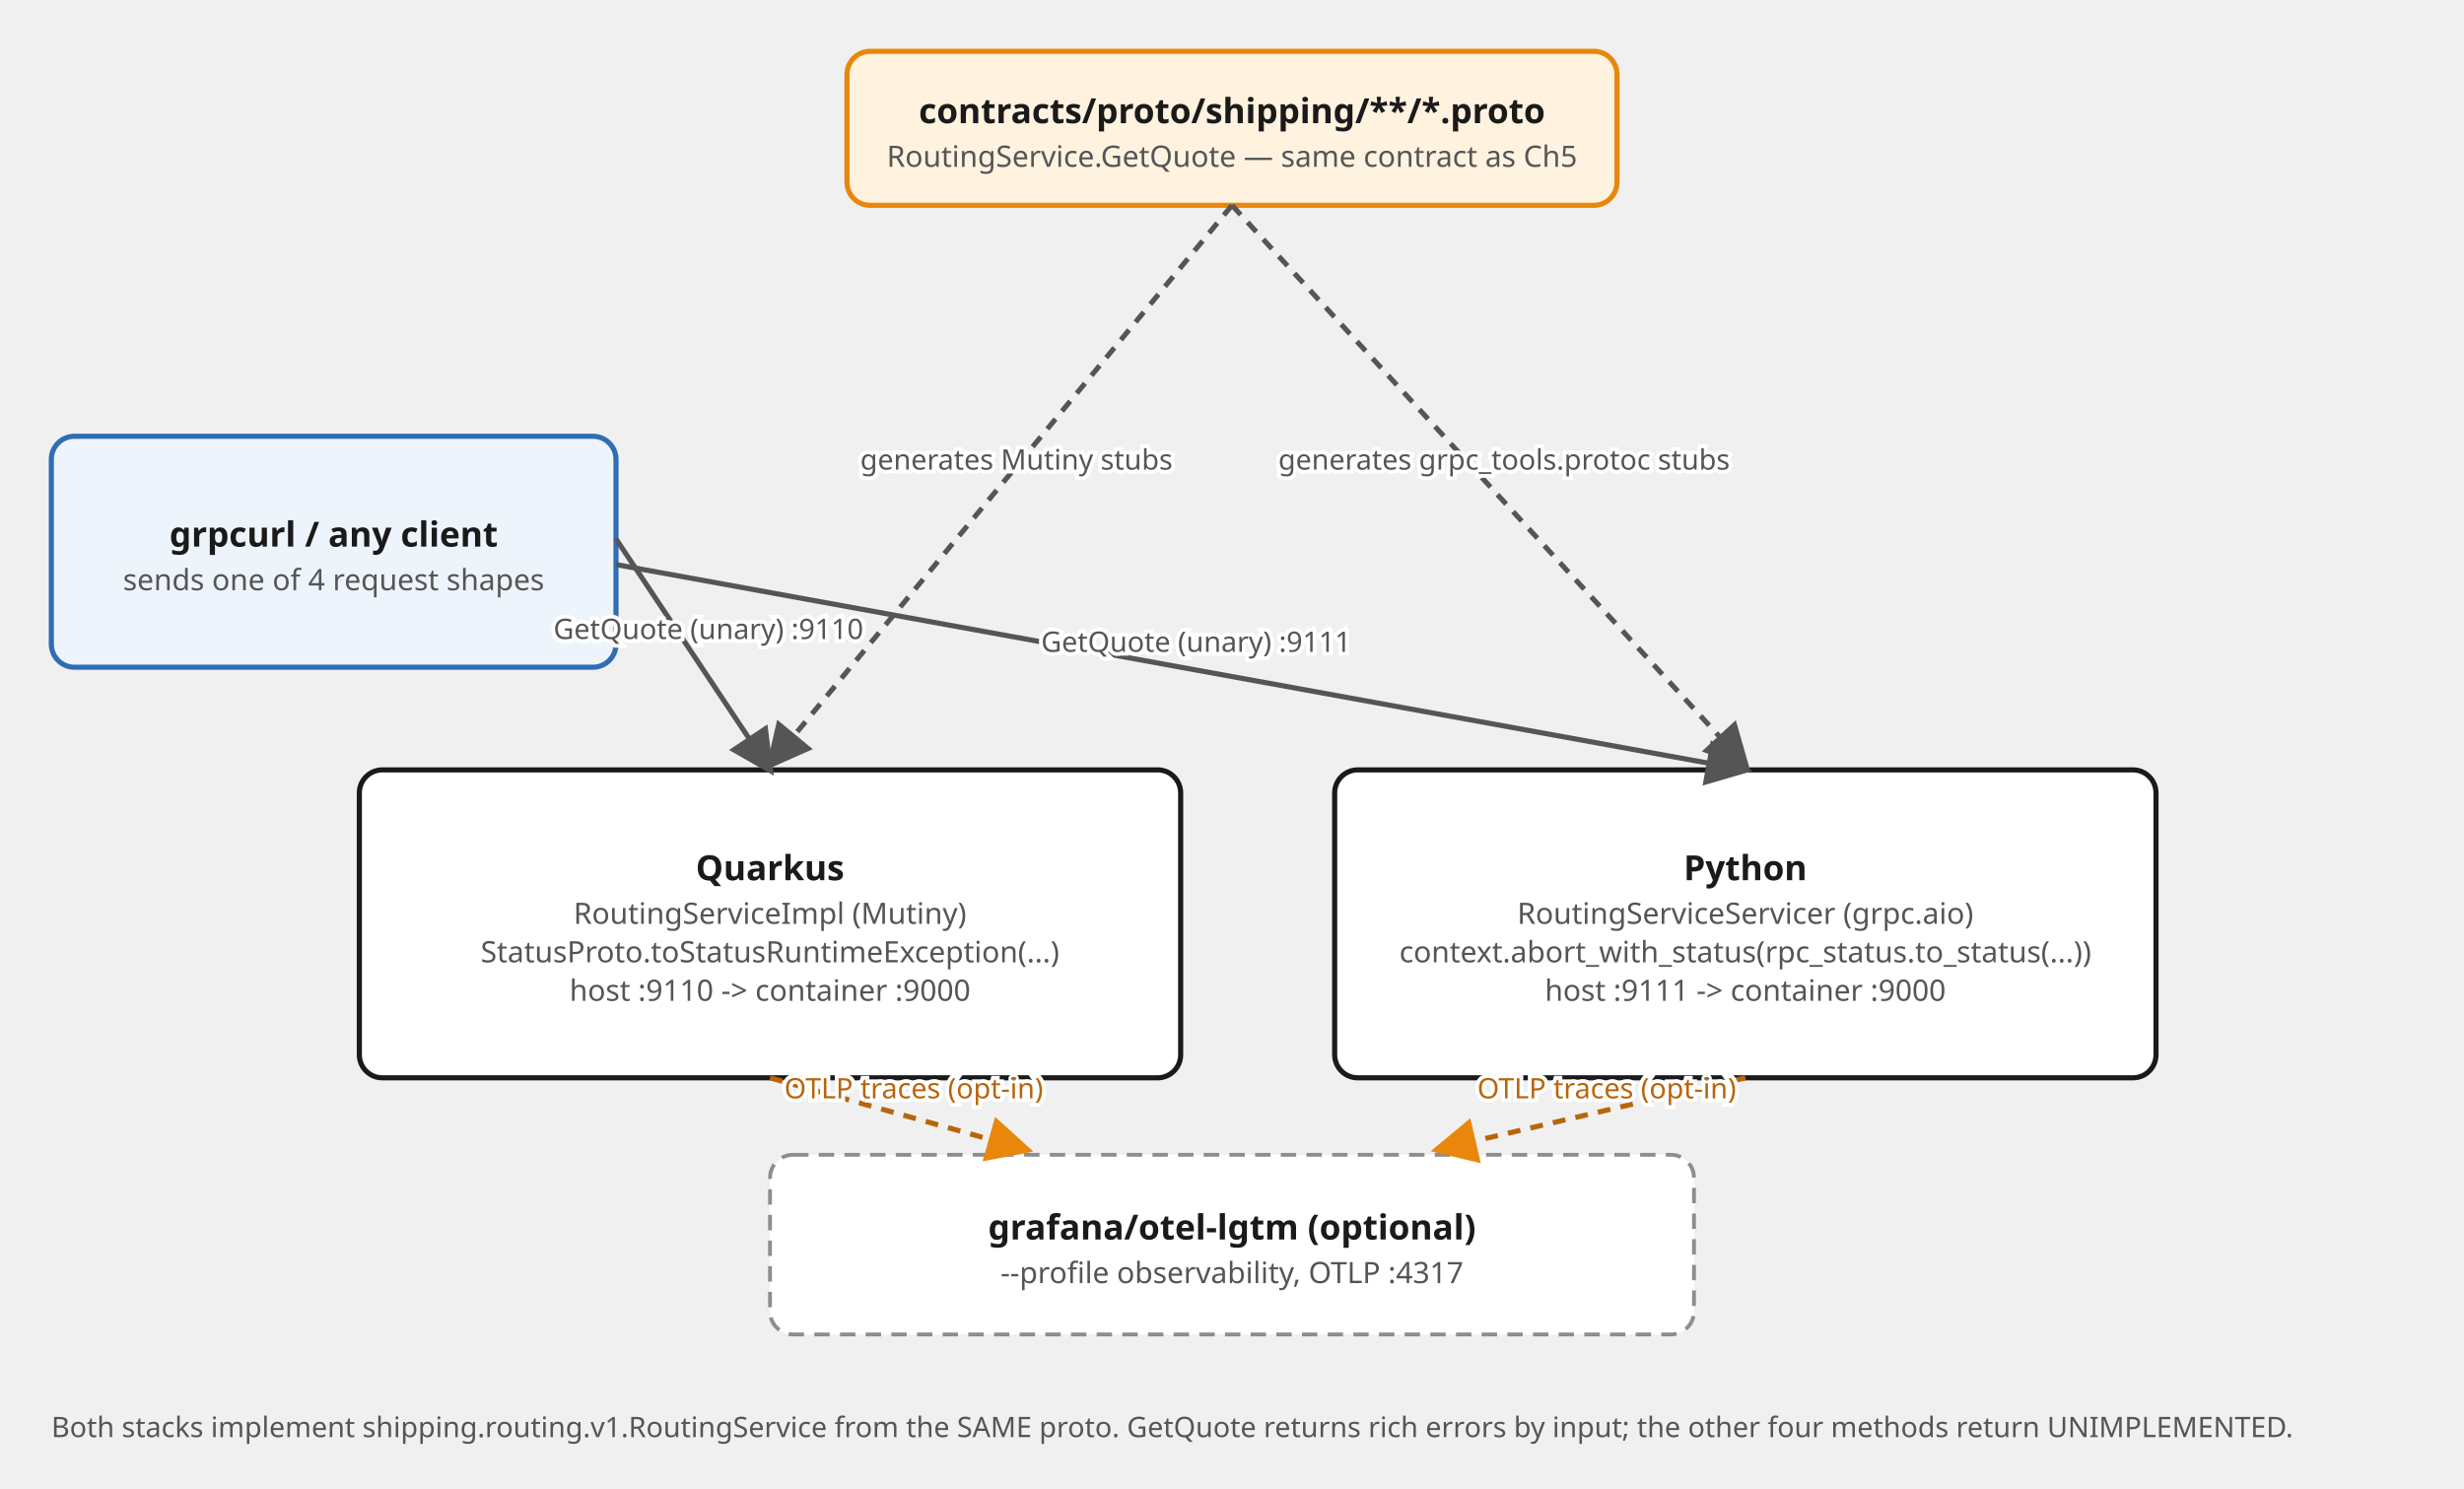
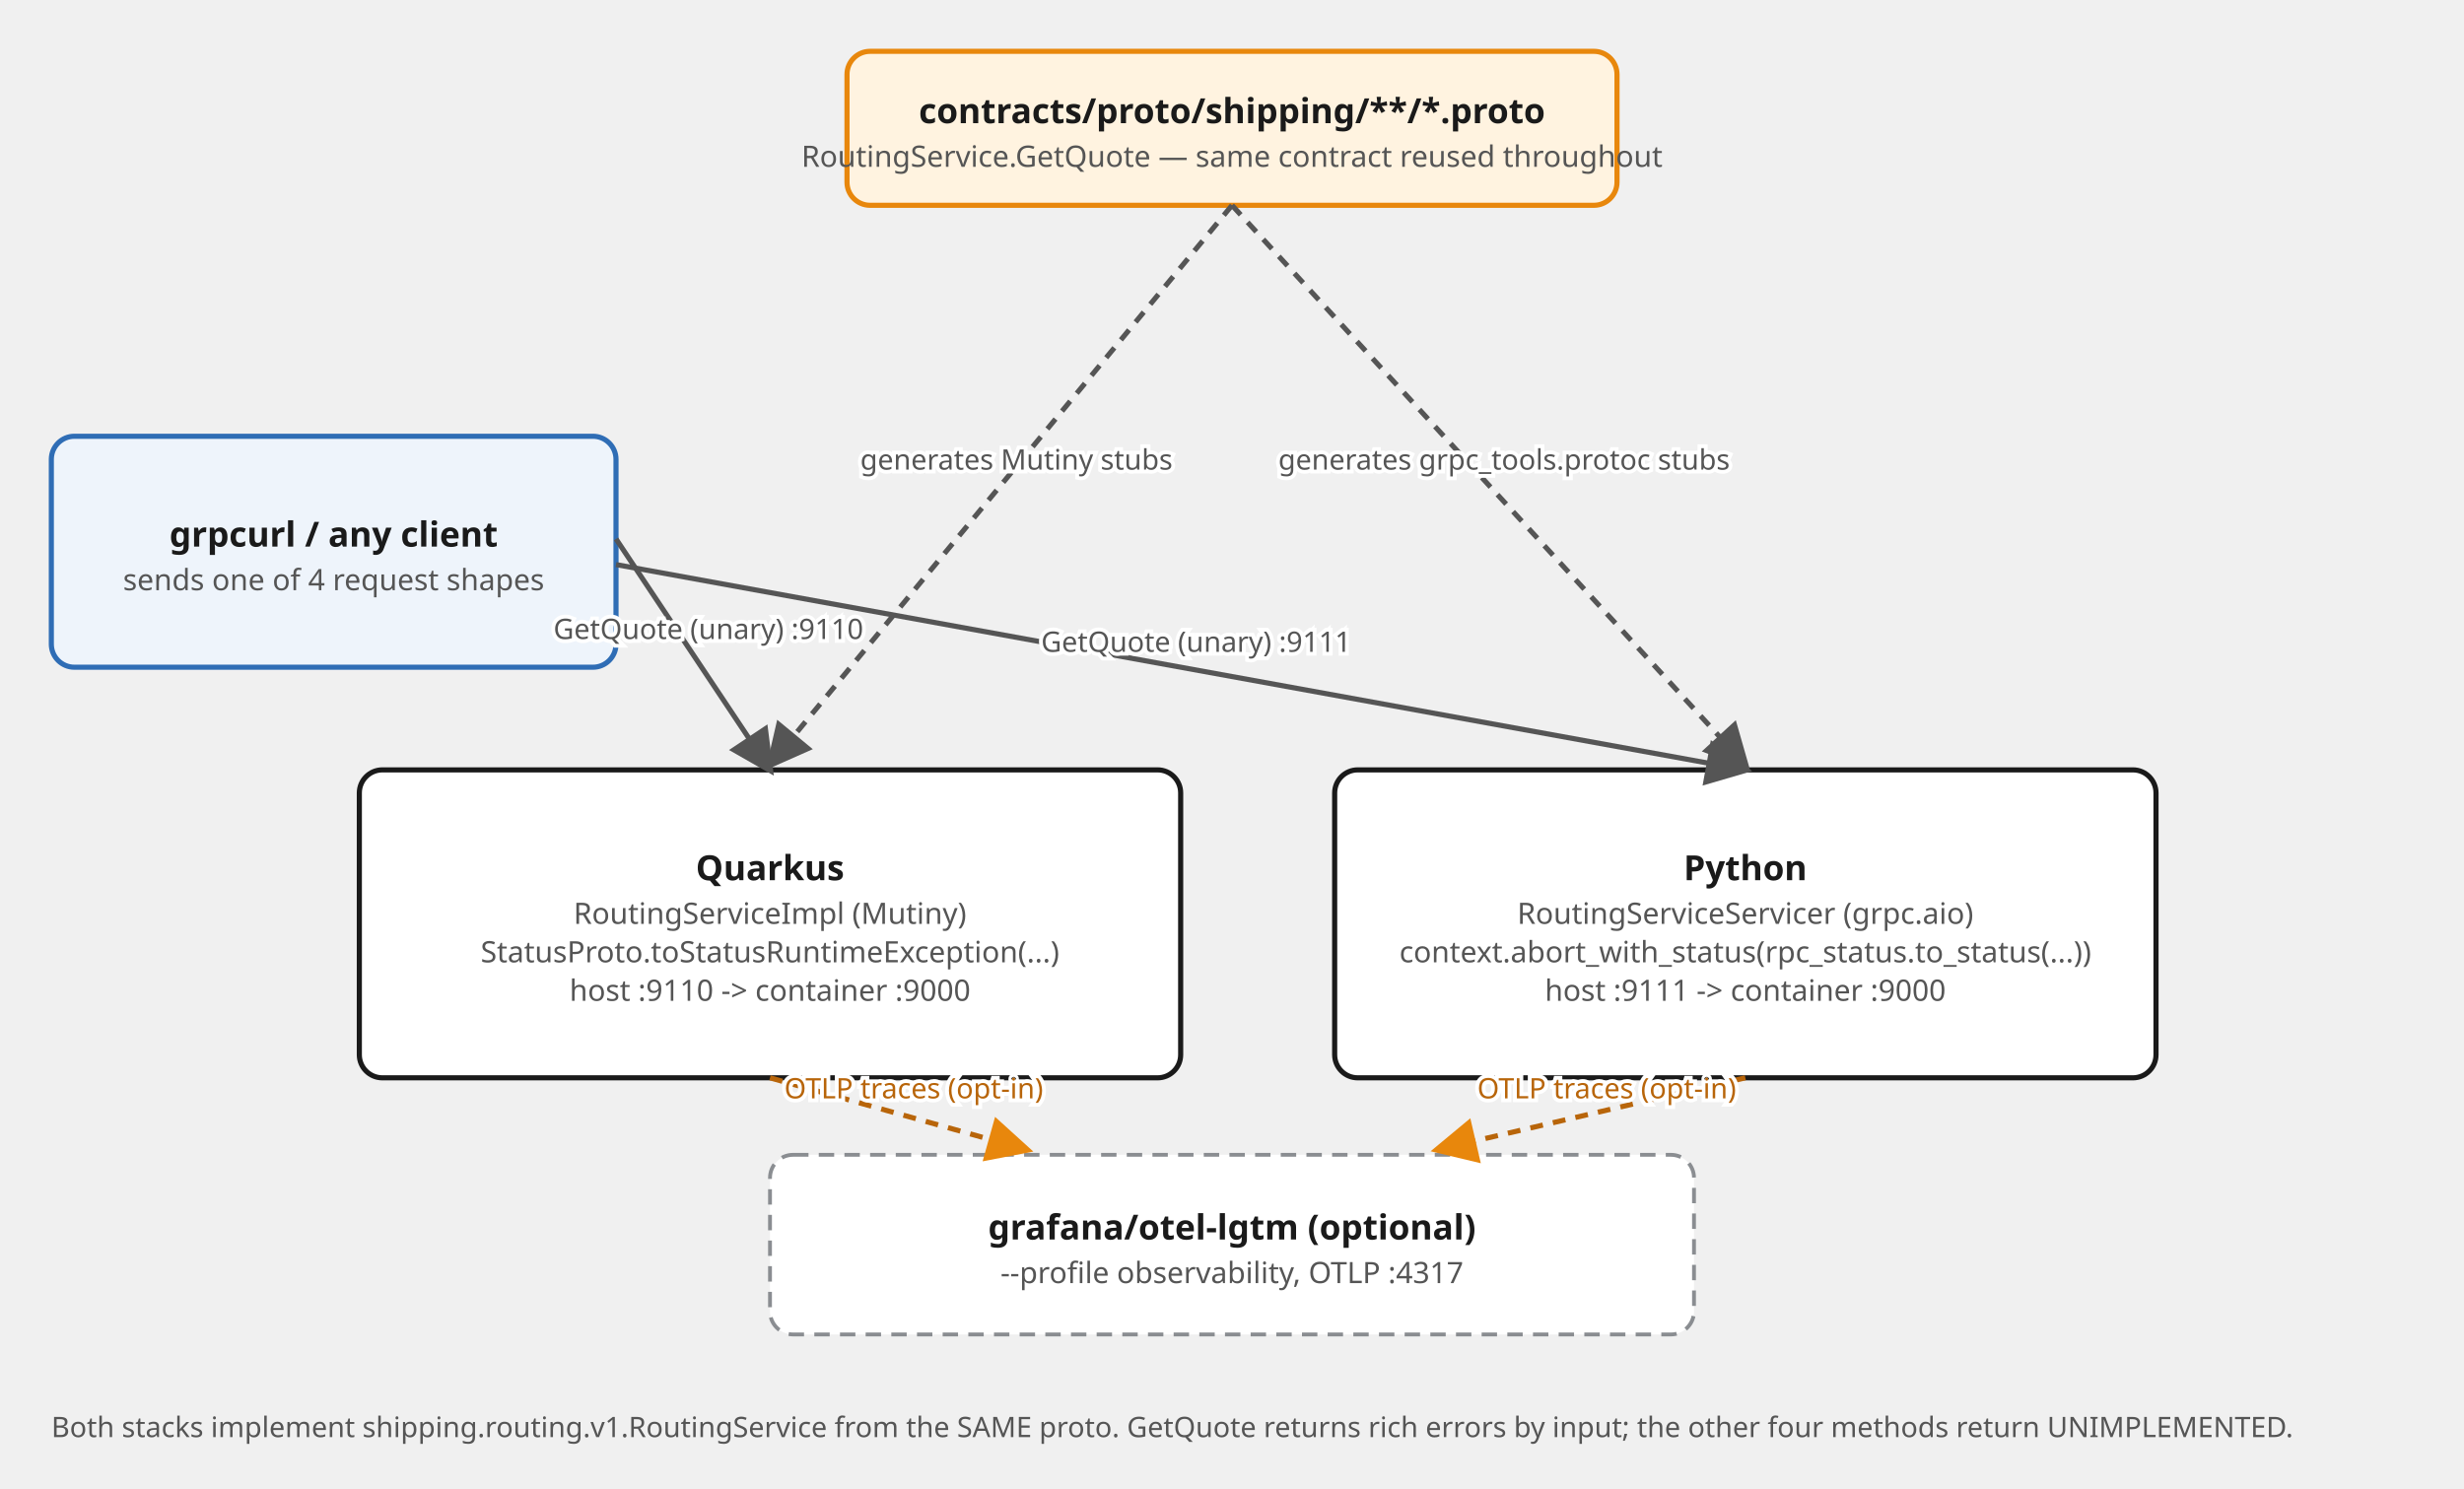
<svg xmlns="http://www.w3.org/2000/svg" viewBox="0 0 960 580" font-family="'Red Hat Text', system-ui, sans-serif" role="img">
  <defs>
    <marker id="a" viewBox="0 0 10 10" refX="8.5" refY="5" markerWidth="9" markerHeight="9" orient="auto-start-reverse">
      <path d="M0,0 L10,5 L0,10 z" fill="#555" />
    </marker>
    <marker id="am" viewBox="0 0 10 10" refX="8.5" refY="5" markerWidth="9" markerHeight="9" orient="auto-start-reverse">
      <path d="M0,0 L10,5 L0,10 z" fill="#e8870c" />
    </marker>
  </defs>
  <rect x="330" y="20" width="300" height="60" rx="9" fill="#fff3e0" stroke="#e8870c" stroke-width="2" />
  <text x="480.0" y="48.0" font-size="13.5" font-weight="700" fill="#1a1a1a" text-anchor="middle">contracts/proto/shipping/**/*.proto</text>
-   <text x="480.0" y="65.0" font-size="11.5" fill="#555555" text-anchor="middle">RoutingService.GetQuote — same contract as Ch5</text>
+   <text x="480.0" y="65.0" font-size="11.5" fill="#555555" text-anchor="middle">RoutingService.GetQuote — same contract reused throughout</text>
  <rect x="20" y="170" width="220" height="90" rx="9" fill="#eef4fb" stroke="#2f6db5" stroke-width="2" />
  <text x="130.0" y="213.0" font-size="13.5" font-weight="700" fill="#1a1a1a" text-anchor="middle">grpcurl / any client</text>
  <text x="130.0" y="230.0" font-size="11.5" fill="#555555" text-anchor="middle">sends one of 4 request shapes</text>
  <rect x="140" y="300" width="320" height="120" rx="9" fill="#ffffff" stroke="#1a1a1a" stroke-width="2" />
  <text x="300.0" y="343.0" font-size="13.5" font-weight="700" fill="#1a1a1a" text-anchor="middle">Quarkus</text>
  <text x="300.0" y="360.0" font-size="11.5" fill="#555555" text-anchor="middle">RoutingServiceImpl (Mutiny)</text>
  <text x="300.0" y="375.0" font-size="11.5" fill="#555555" text-anchor="middle">StatusProto.toStatusRuntimeException(...)</text>
  <text x="300.0" y="390.0" font-size="11.5" fill="#555555" text-anchor="middle">host :9110 -&gt; container :9000</text>
  <rect x="520" y="300" width="320" height="120" rx="9" fill="#ffffff" stroke="#1a1a1a" stroke-width="2" />
  <text x="680.0" y="343.0" font-size="13.5" font-weight="700" fill="#1a1a1a" text-anchor="middle">Python</text>
  <text x="680.0" y="360.0" font-size="11.5" fill="#555555" text-anchor="middle">RoutingServiceServicer (grpc.aio)</text>
  <text x="680.0" y="375.0" font-size="11.5" fill="#555555" text-anchor="middle">context.abort_with_status(rpc_status.to_status(...))</text>
  <text x="680.0" y="390.0" font-size="11.5" fill="#555555" text-anchor="middle">host :9111 -&gt; container :9000</text>
  <rect x="300" y="450" width="360" height="70" rx="9" fill="#ffffff" stroke="#8a8d91" stroke-width="1.5" stroke-dasharray="6 4" />
  <text x="480.0" y="483.0" font-size="13.5" font-weight="700" fill="#1a1a1a" text-anchor="middle">grafana/otel-lgtm (optional)</text>
  <text x="480.0" y="500.0" font-size="11.5" fill="#555555" text-anchor="middle">--profile observability, OTLP :4317</text>
  <path d="M480,80 L300,298" fill="none" stroke="#555" stroke-width="2" stroke-dasharray="5 4" marker-end="url(#a)" />
  <text x="396.0" y="183.0" font-size="11" fill="#ffffff" stroke="#ffffff" stroke-width="3" paint-order="stroke" text-anchor="middle">generates Mutiny stubs</text>
  <text x="396.0" y="183.0" font-size="11" fill="#555" text-anchor="middle">generates Mutiny stubs</text>
  <path d="M480,80 L680,298" fill="none" stroke="#555" stroke-width="2" stroke-dasharray="5 4" marker-end="url(#a)" />
  <text x="586.0" y="183.0" font-size="11" fill="#ffffff" stroke="#ffffff" stroke-width="3" paint-order="stroke" text-anchor="middle">generates grpc_tools.protoc stubs</text>
  <text x="586.0" y="183.0" font-size="11" fill="#555" text-anchor="middle">generates grpc_tools.protoc stubs</text>
  <path d="M240,210 L300,300" fill="none" stroke="#555" stroke-width="2" marker-end="url(#a)" />
  <text x="276.0" y="249.0" font-size="11" fill="#ffffff" stroke="#ffffff" stroke-width="3" paint-order="stroke" text-anchor="middle">GetQuote (unary) :9110</text>
  <text x="276.0" y="249.0" font-size="11" fill="#555" text-anchor="middle">GetQuote (unary) :9110</text>
  <path d="M240,220 L680,300" fill="none" stroke="#555" stroke-width="2" marker-end="url(#a)" />
  <text x="466.0" y="254.0" font-size="11" fill="#ffffff" stroke="#ffffff" stroke-width="3" paint-order="stroke" text-anchor="middle">GetQuote (unary) :9111</text>
  <text x="466.0" y="254.0" font-size="11" fill="#555" text-anchor="middle">GetQuote (unary) :9111</text>
  <path d="M300,420 L400,448" fill="none" stroke="#b8650a" stroke-width="2" stroke-dasharray="5 4" marker-end="url(#am)" />
  <text x="356.0" y="428.0" font-size="11" fill="#ffffff" stroke="#ffffff" stroke-width="3" paint-order="stroke" text-anchor="middle">OTLP traces (opt-in)</text>
  <text x="356.0" y="428.0" font-size="11" fill="#b8650a" text-anchor="middle">OTLP traces (opt-in)</text>
  <path d="M680,420 L560,448" fill="none" stroke="#b8650a" stroke-width="2" stroke-dasharray="5 4" marker-end="url(#am)" />
  <text x="626.0" y="428.0" font-size="11" fill="#ffffff" stroke="#ffffff" stroke-width="3" paint-order="stroke" text-anchor="middle">OTLP traces (opt-in)</text>
  <text x="626.0" y="428.0" font-size="11" fill="#b8650a" text-anchor="middle">OTLP traces (opt-in)</text>
  <text x="20" y="560" font-size="11" fill="#555555" text-anchor="start">Both stacks implement shipping.routing.v1.RoutingService from the SAME proto. GetQuote returns rich errors by input; the other four methods return UNIMPLEMENTED.</text>
</svg>
